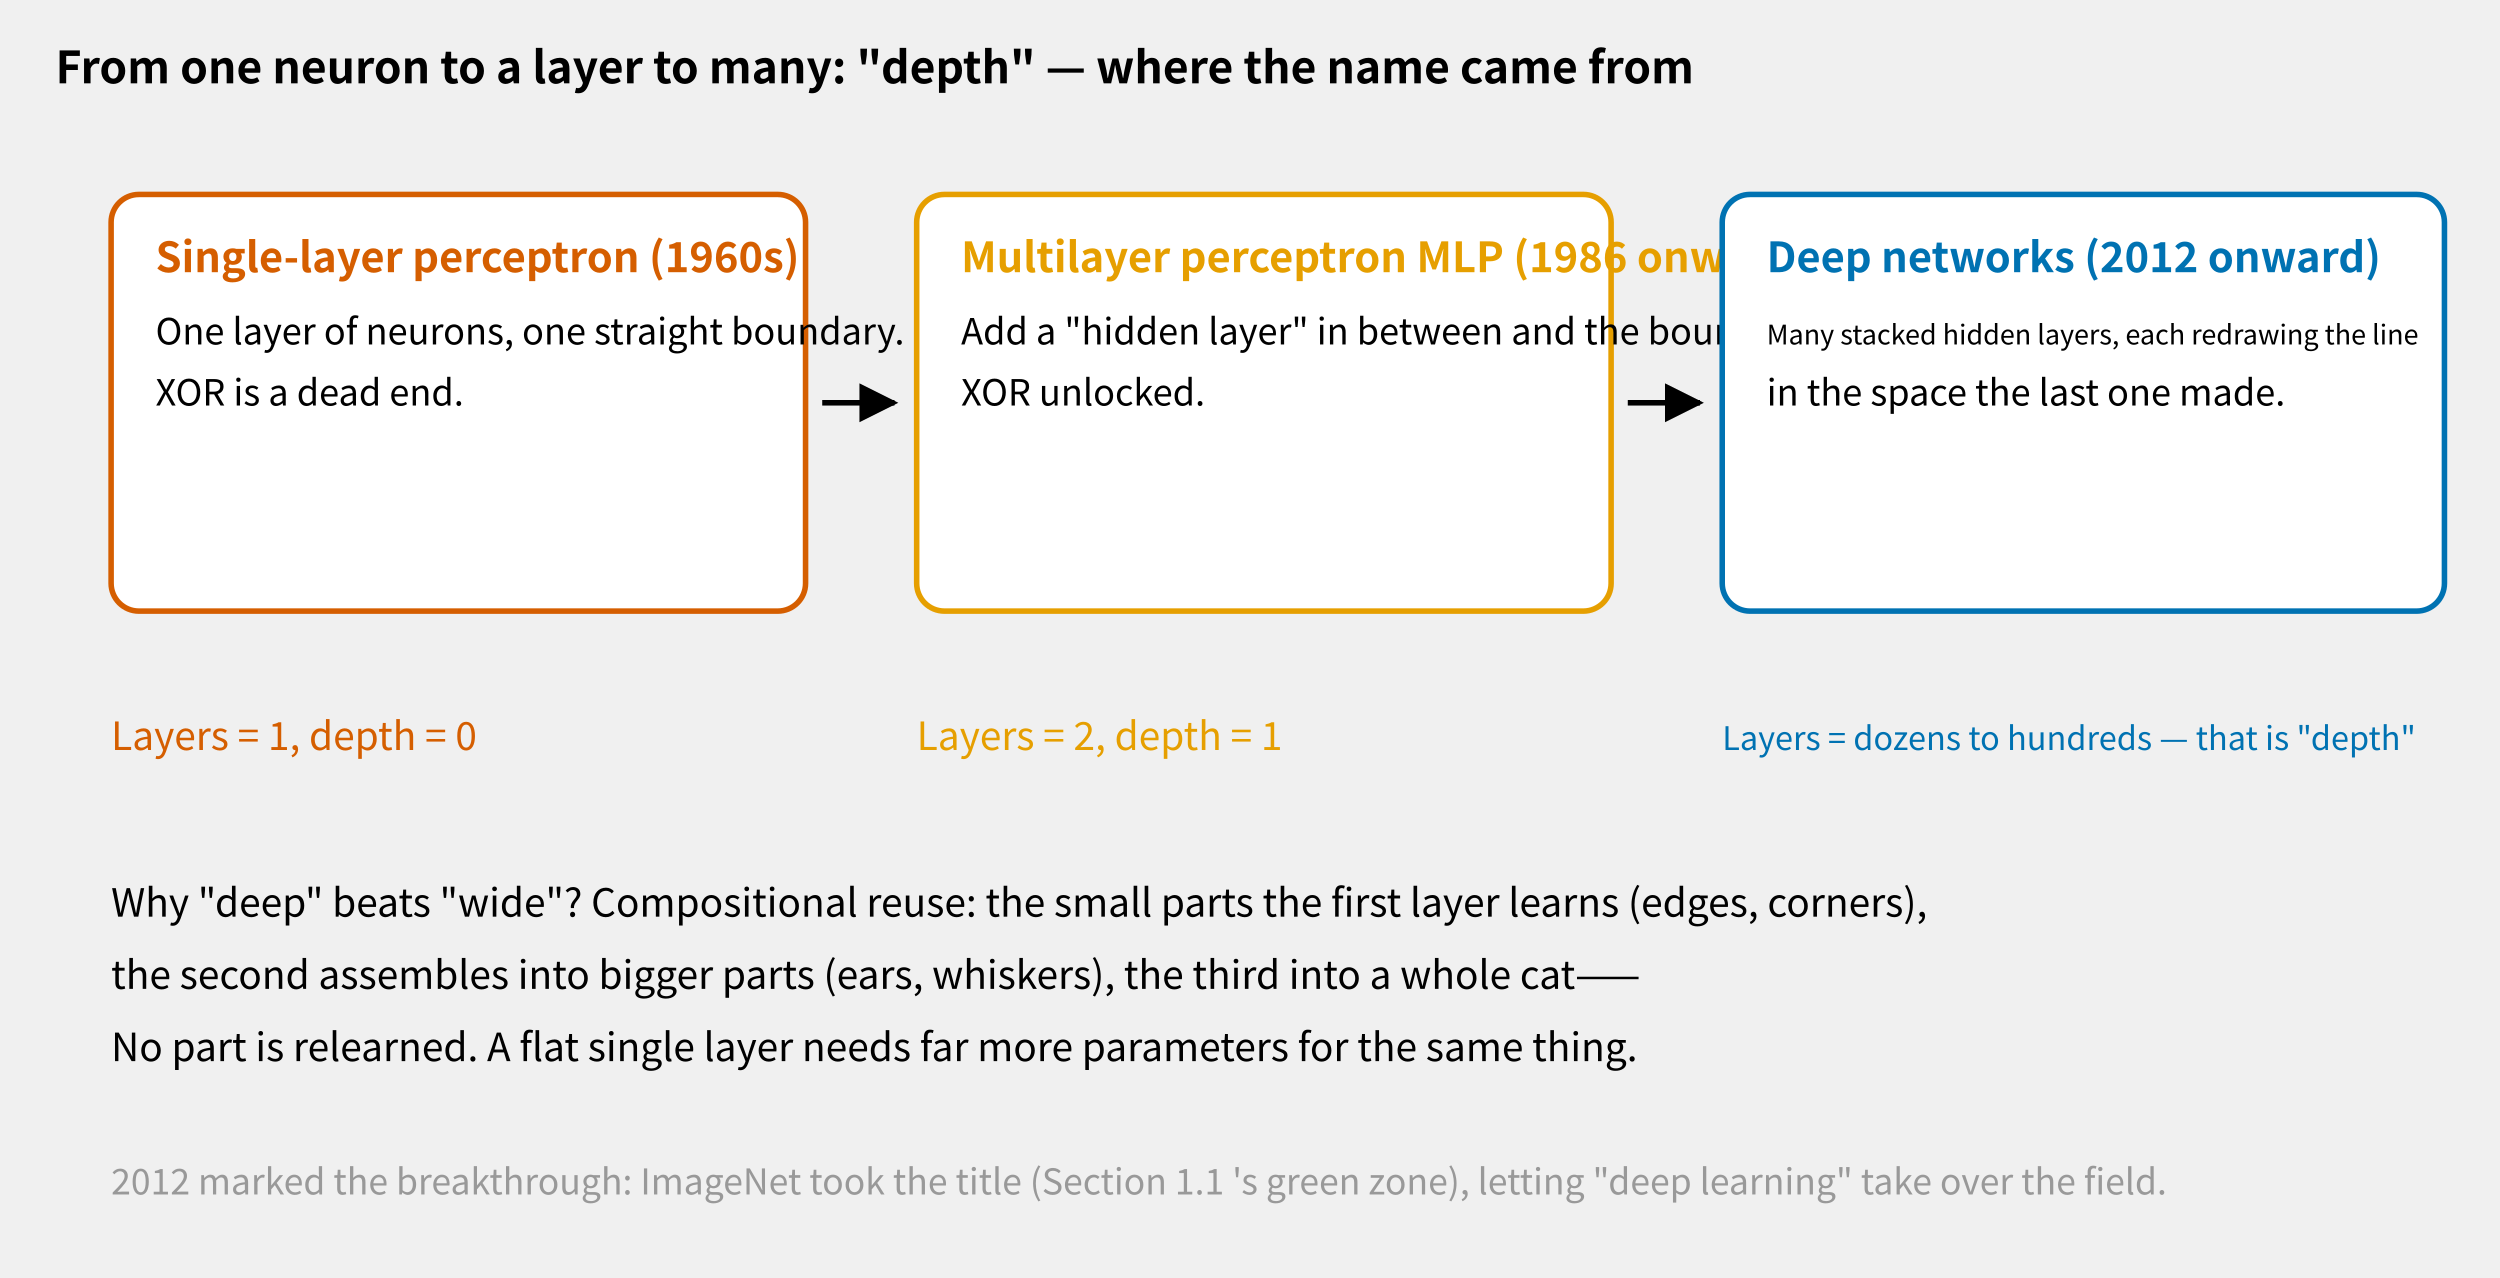
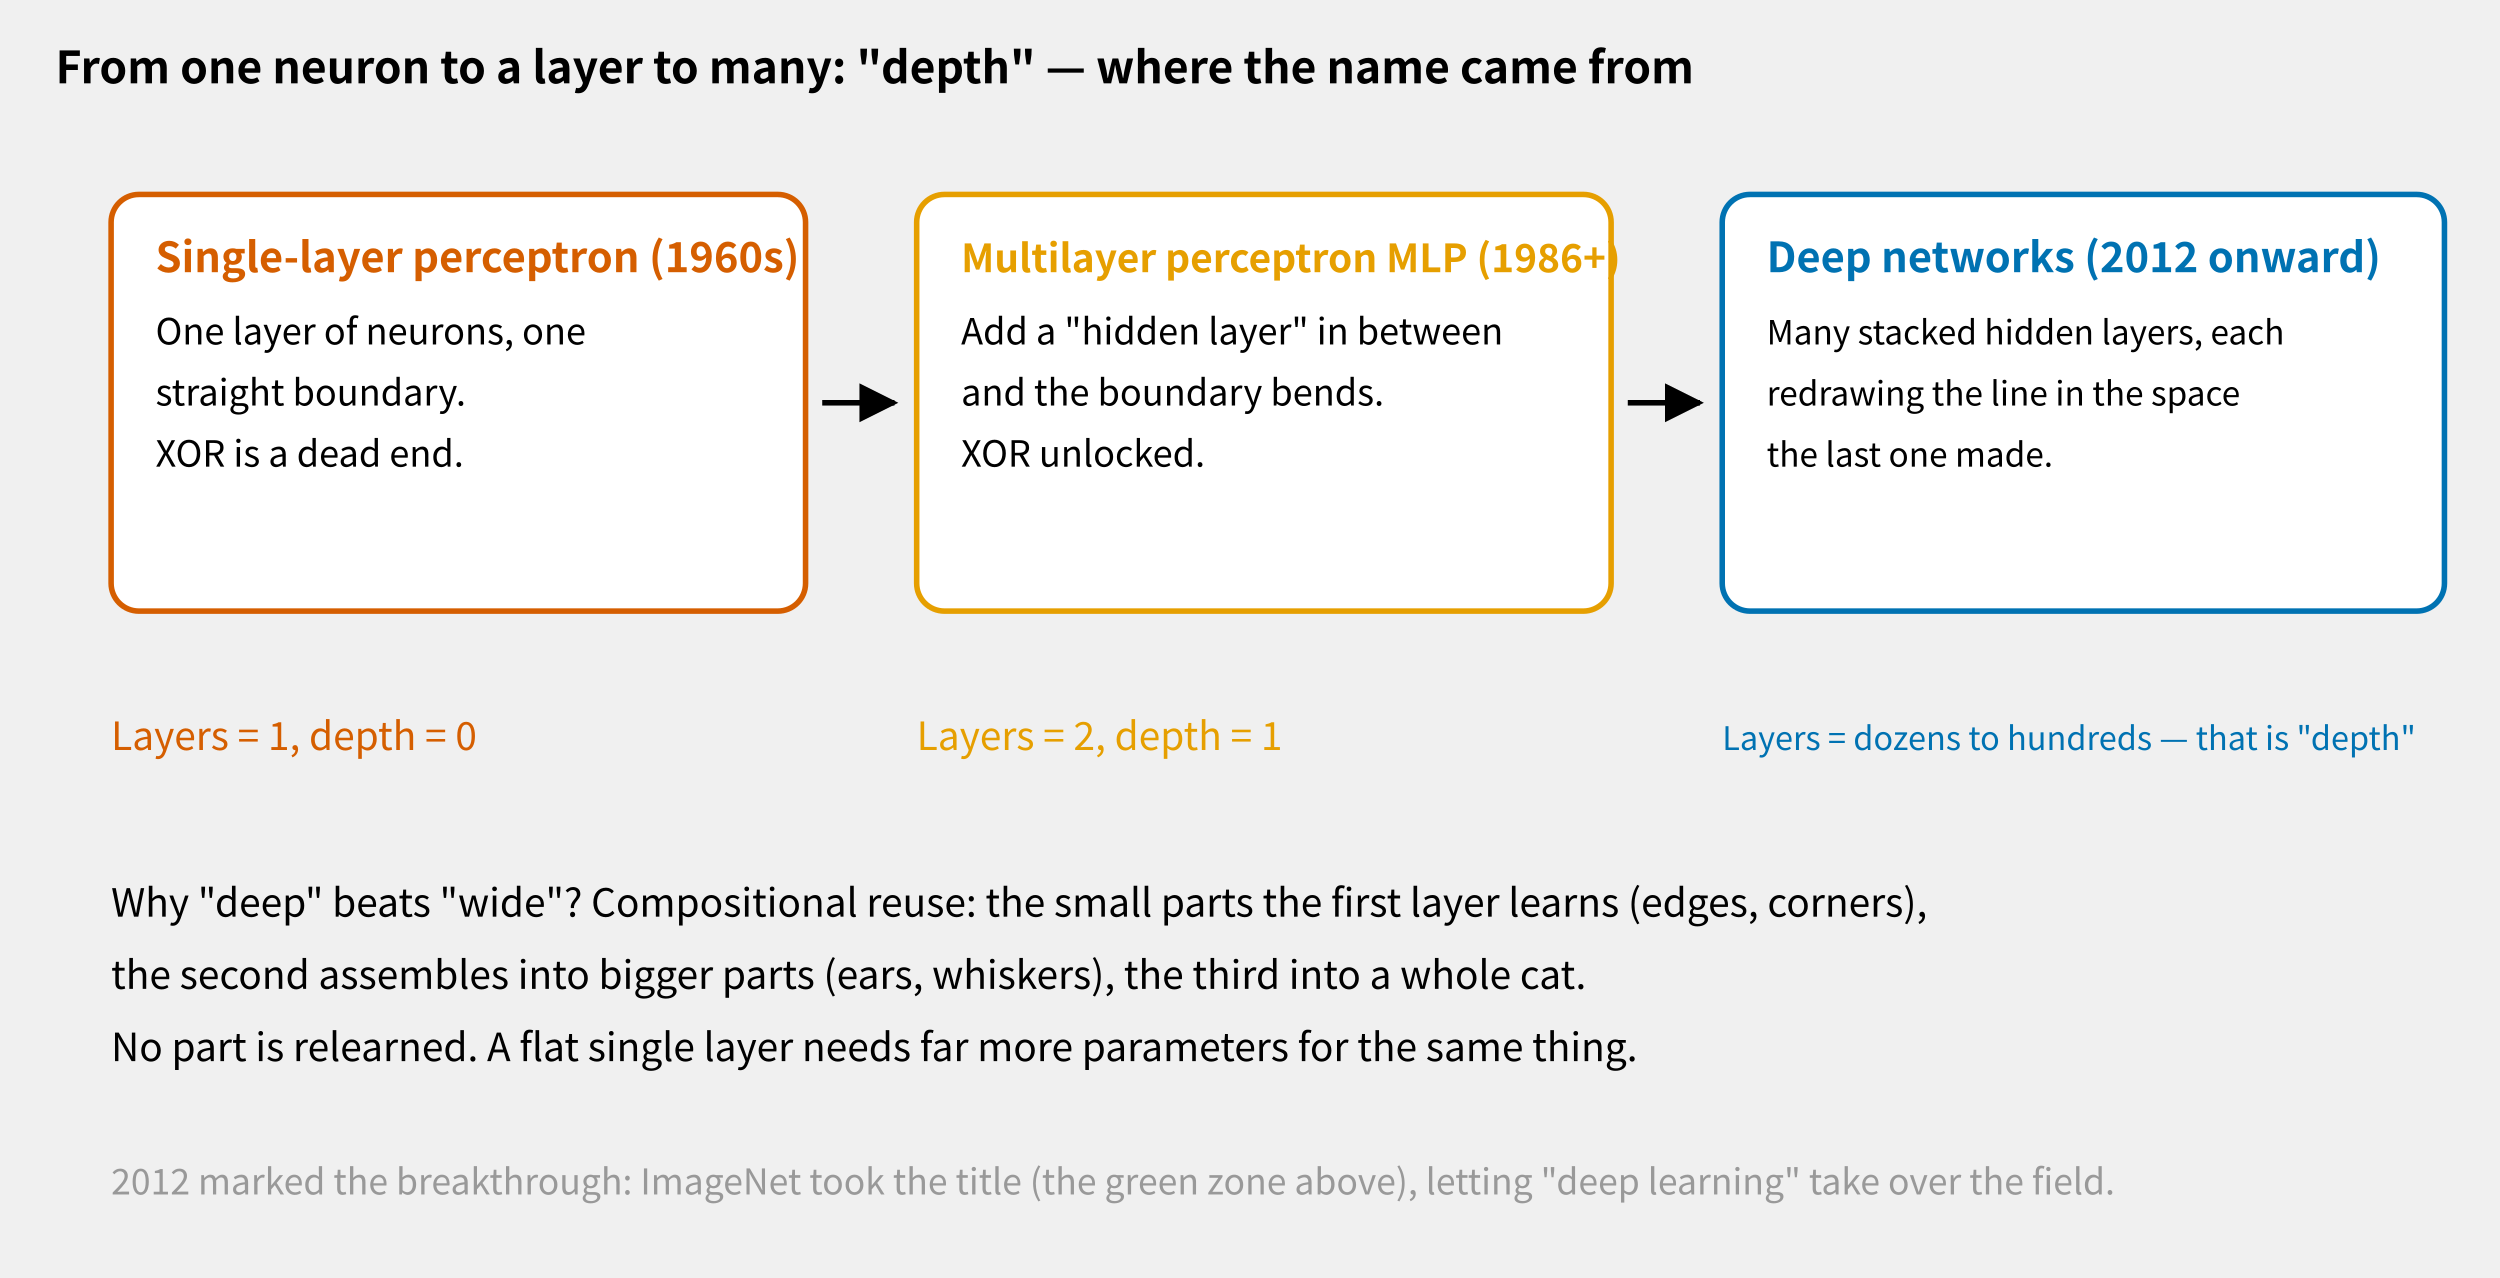
<svg xmlns="http://www.w3.org/2000/svg" width="900" height="460" viewBox="0 0 900 460">
  <defs>
    <marker id="arr" viewBox="0 0 10 10" refX="9" refY="5" markerWidth="7" markerHeight="7" orient="auto-start-reverse">
      <path d="M 0 0 L 10 5 L 0 10 z" fill="#000000" />
    </marker>
    <marker id="arrb" viewBox="0 0 10 10" refX="9" refY="5" markerWidth="7" markerHeight="7" orient="auto-start-reverse">
      <path d="M 0 0 L 10 5 L 0 10 z" fill="#0072B2" />
    </marker>
  </defs>
  <text x="20" y="30" font-size="16" font-weight="bold" fill="#000000" font-family="Noto Sans CJK SC, sans-serif">From one neuron to a layer to many: "depth" — where the name came from</text>
  <g font-family="Noto Sans CJK SC, sans-serif">
    <rect x="40" y="70" width="250" height="150" rx="10" fill="#ffffff" stroke="#D55E00" stroke-width="2" />
    <text x="56" y="98" font-size="15" font-weight="bold" fill="#D55E00">Single-layer perceptron (1960s)</text>
-     <text x="56" y="124" font-size="13" fill="#000000">One layer of neurons, one straight boundary.</text>
-     <text x="56" y="146" font-size="13" fill="#000000">XOR is a dead end.</text>
+     <text x="56" y="124" font-size="13" fill="#000000">One layer of neurons, one</text>
+     <text x="56" y="146" font-size="13" fill="#000000">straight boundary.</text>
+     <text x="56" y="168" font-size="13" fill="#000000">XOR is a dead end.</text>
    <rect x="330" y="70" width="250" height="150" rx="10" fill="#ffffff" stroke="#E69F00" stroke-width="2" />
-     <text x="346" y="98" font-size="15" font-weight="bold" fill="#E69F00">Multilayer perceptron MLP (1986 onward)</text>
-     <text x="346" y="124" font-size="13" fill="#000000">Add a "hidden layer" in between and the boundary bends.</text>
-     <text x="346" y="146" font-size="13" fill="#000000">XOR unlocked.</text>
+     <text x="346" y="98" font-size="14" font-weight="bold" fill="#E69F00">Multilayer perceptron MLP (1986+)</text>
+     <text x="346" y="124" font-size="13" fill="#000000">Add a "hidden layer" in between</text>
+     <text x="346" y="146" font-size="13" fill="#000000">and the boundary bends.</text>
+     <text x="346" y="168" font-size="13" fill="#000000">XOR unlocked.</text>
    <rect x="620" y="70" width="260" height="150" rx="10" fill="#ffffff" stroke="#0072B2" stroke-width="2" />
    <text x="636" y="98" font-size="15" font-weight="bold" fill="#0072B2">Deep networks (2012 onward)</text>
-     <text x="636" y="124" font-size="9.7" fill="#000000">Many stacked hidden layers, each redrawing the line</text>
-     <text x="636" y="146" font-size="13" fill="#000000">in the space the last one made.</text>
+     <text x="636" y="124" font-size="12" fill="#000000">Many stacked hidden layers, each</text>
+     <text x="636" y="146" font-size="12" fill="#000000">redrawing the line in the space</text>
+     <text x="636" y="168" font-size="12" fill="#000000">the last one made.</text>
  </g>
  <path d="M 296 145 L 322 145" stroke="#000000" stroke-width="2" marker-end="url(#arr)" />
  <path d="M 586 145 L 612 145" stroke="#000000" stroke-width="2" marker-end="url(#arr)" />
  <g font-size="14" font-family="Noto Sans CJK SC, sans-serif" fill="#000000">
    <text x="40" y="270" fill="#D55E00">Layers = 1, depth = 0</text>
    <text x="330" y="270" fill="#E69F00">Layers = 2, depth = 1</text>
    <text x="620" y="270" fill="#0072B2" font-size="11.7">Layers = dozens to hundreds — that is "depth"</text>
  </g>
  <g font-size="14" font-family="Noto Sans CJK SC, sans-serif" fill="#000000">
    <text x="40" y="330">Why "deep" beats "wide"? Compositional reuse: the small parts the first layer learns (edges, corners),</text>
-     <text x="40" y="356">the second assembles into bigger parts (ears, whiskers), the third into a whole cat——</text>
+     <text x="40" y="356">the second assembles into bigger parts (ears, whiskers), the third into a whole cat.</text>
    <text x="40" y="382">No part is relearned. A flat single layer needs far more parameters for the same thing.</text>
-     <text x="40" y="430" fill="#999999" font-size="12.8">2012 marked the breakthrough: ImageNet took the title (Section  1.1 's green zone), letting "deep learning" take over the field.</text>
+     <text x="40" y="430" fill="#999999" font-size="12.8">2012 marked the breakthrough: ImageNet took the title (the green zone above), letting "deep learning" take over the field.</text>
  </g>
</svg>
